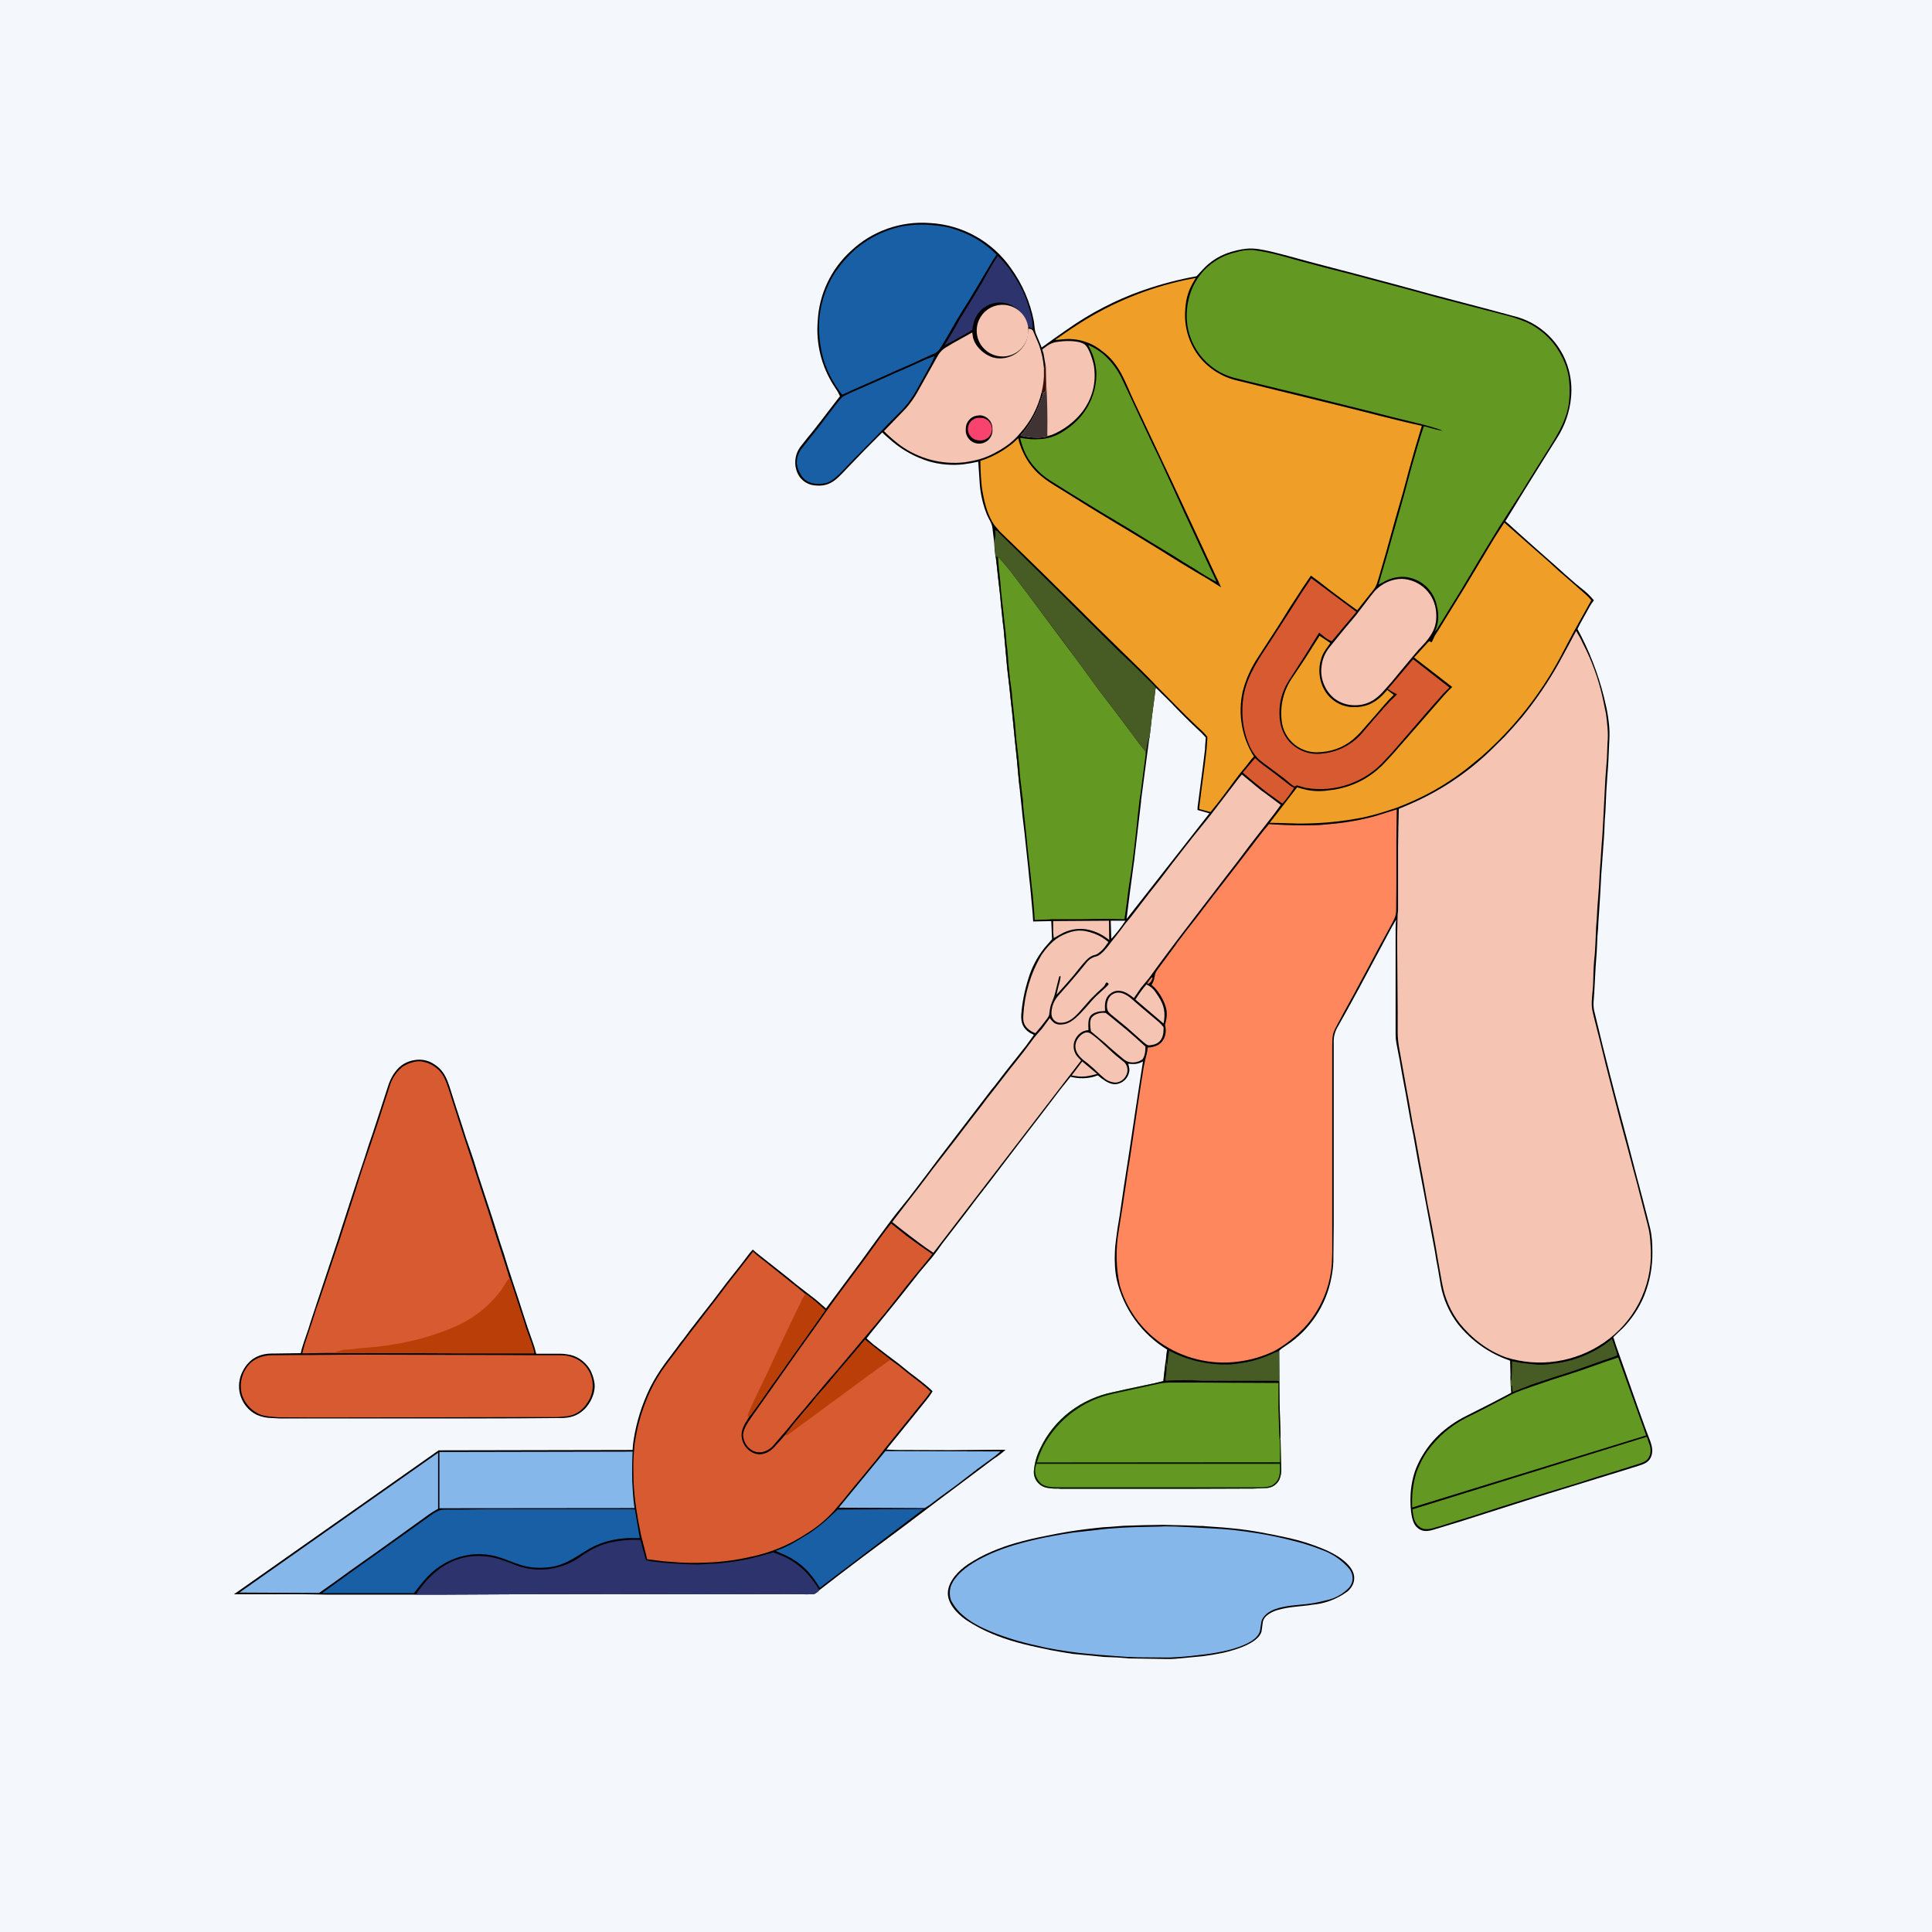
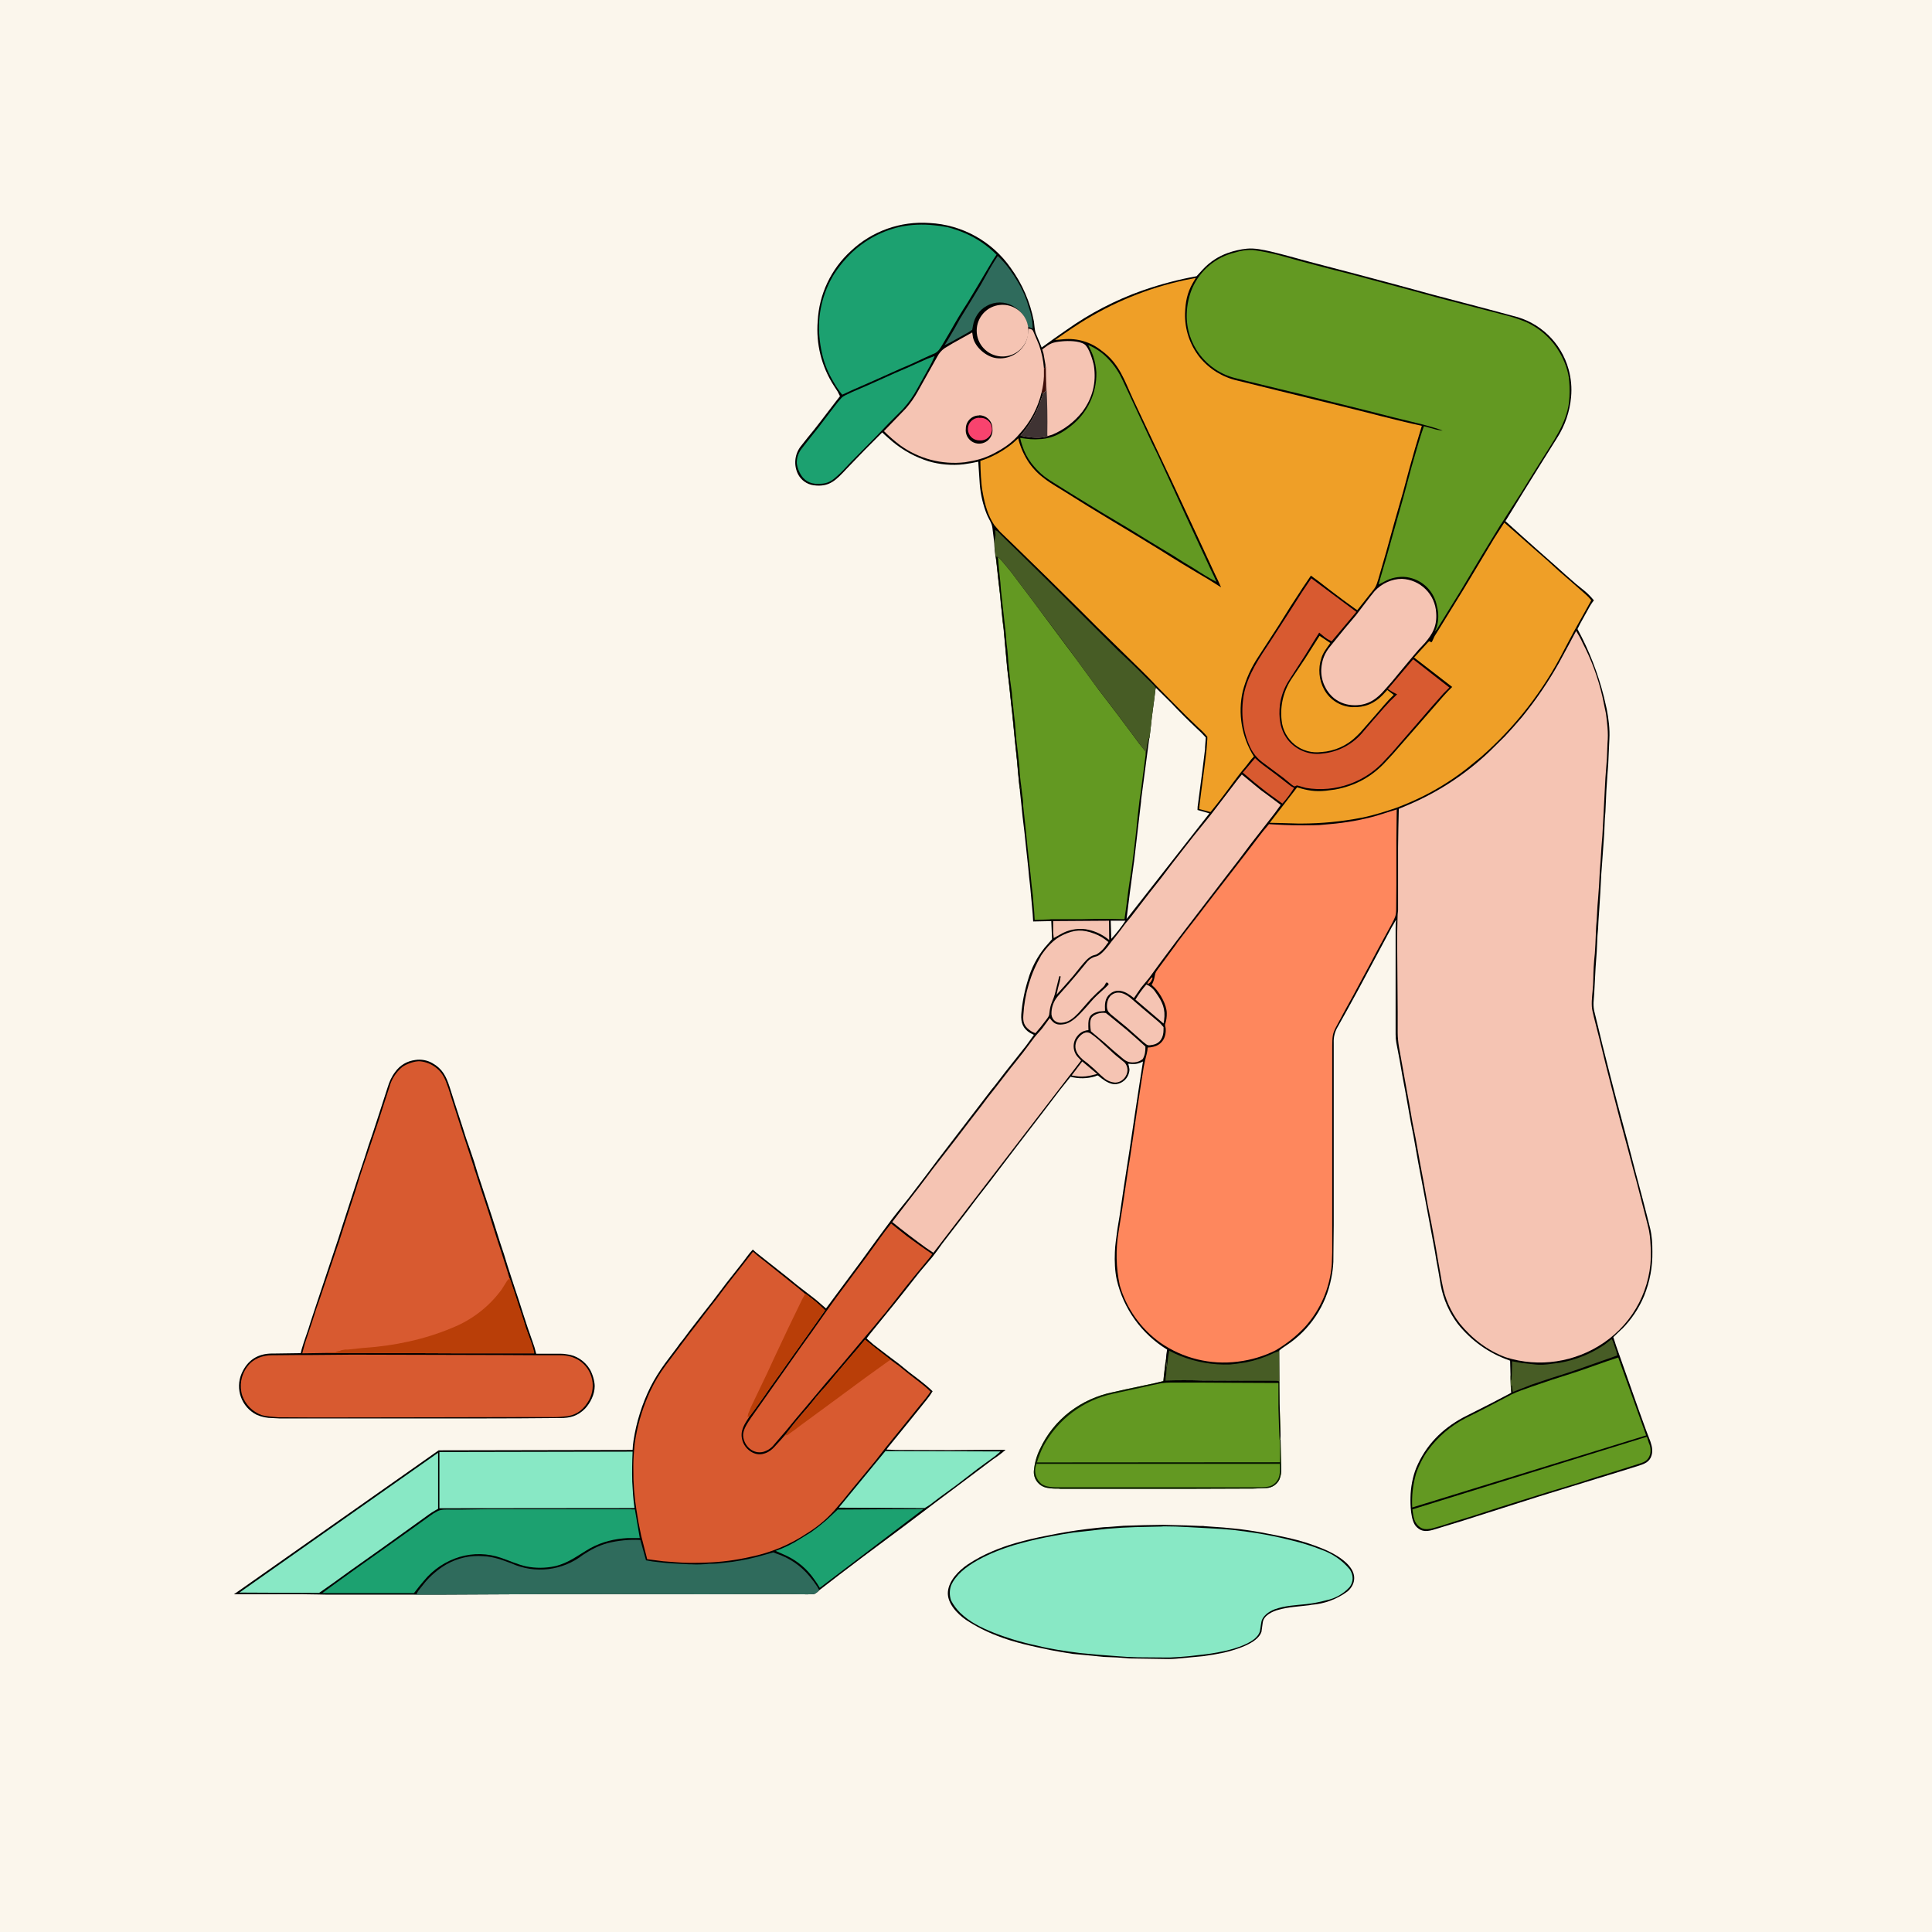
<svg xmlns="http://www.w3.org/2000/svg" width="1024" height="1024" viewBox="0 0 1024 1024">
-   <path fill="#f4f8fc" d="M0 0h1024v1024H0z" />
+   <path fill="#fbf6ec" d="M0 0h1024v1024H0z" />
  <path d="m445.2 210-1.2-2.4-2-3.1a55 55 0 0 1-8.6-34.3A54 54 0 0 1 451 133a55 55 0 0 1 41.7-14.8 56 56 0 0 1 43 23.8 71 71 0 0 1 12.3 28.4c.3 2 .3 4.3 1 6.3l2.1 5 1 2.5q6.4-4.7 13.1-9.3a164 164 0 0 1 40.2-20.9l1.2-.4a189 189 0 0 1 27.6-7.2l3.5-3.8q5.5-5.8 13-8.5c3.1-1.1 6.9-2 10.2-2.3 4-.4 8.7.6 12.6 1.5 6.4 1.5 14.5 3.8 20.8 5.5l25.2 6.6 19.9 5.3 19.8 5.4 30 7.9 12.6 3.4a40 40 0 0 1 29.6 28.4q2 7.3 1.3 14.7a48 48 0 0 1-7.4 21.6l-7.9 12.6-9.9 15.9-6.5 10.6-3.1 5 9.1 8.2 7.4 6.6 10.2 9 5 4.5 5.7 5 4.7 3.8c2 1.7 3.2 3 4.8 4.9q-1.6 2-2.8 4.3l-4.5 8.1-1.4 2.8a154 154 0 0 1 14 35.9l1.5 6.5c1 5.1 1.7 10.7 1.4 15.9l-.3 6.6q-.2 6.7-.8 13.4l-.5 7.6-.5 11c-.5 4.7-.4 9.3-.8 14l-.9 12.5-.5 6.7-.5 9.6-.5 8-.5 7.3q-.1 3.7-.5 7.5l-.4 8.6-.6 8.2-.7 13.3-.3 4q-.3 2.8.2 5.5l1.5 6.2.6 2.4 2.3 9.6 4.3 17 3 11.6 2.2 8.3 4 15 4 15.4 3.9 14.7 2.4 9.3 1.5 6c1 4.2 1.2 8 1.2 12.4q.2 12.1-4.4 23.5a55 55 0 0 1-11.6 17.4l-.5.4-4.2 4 1.4 4.4 12 34 3.9 10.8 2.3 6c1 3 1.6 5.7.2 8.7-1.3 2.7-4.2 3.6-6.8 4.4l-8.3 2.6-14 4.3-30.5 9.4-40.2 12.8-14.4 4.4c-3.8 1.2-7 1.8-10-1.3-3.1-3.1-3.2-11.9-3.1-15.7.1-5 1.1-10.7 3-15.4 5-12 13.6-20.7 24.9-26.8l15-7.6 8.6-4.5q1.1-.5 1.9-1.1l-.2-1.5-.2-6v-1.9l-.2-7.5-.5-.2a60 60 0 0 1-27.3-19.4 49 49 0 0 1-9-20.5l-1.3-7.7q-1-5.1-1.8-10.3l-4.8-25.7-1.4-7.4q-2.7-13.9-5.1-27.8l-1.4-7.1-2.9-16.3q-1.6-8.2-3-16.6l-1.8-9.4q-.4-2.2-.4-4.6V492q0-2.4.3-4.6l-2.5 4.3-11.5 21.5q-6 11.3-12.2 22.5l-4.7 8.4a15 15 0 0 0-2.2 8.5v96.8l-.2 19.4q-.2 4.4-1.1 8.7a55 55 0 0 1-23.7 35.5c-1.1.8-3 1.9-3.9 2.9l.1 16.5-.2-.3c-.5-.3-3.7-.3-4.2-.3h-11.8l-24.7-.2q-9.8-.2-19.5.1c.2-2 .7-5.2.7-7l-.2-1.6-.1-1.3-.1-1.5q.1-2.5.6-5a59 59 0 0 1-26.7-37c-1-4.6-1.2-9.8-1-14.5q.1-3 .5-5.9.8-6.8 2-13.4l2.3-15.7 3-19.4 2.6-17.5 2-13.2 1.5-9.7 1-6.4-1.3.6c-2.4 1-4 .8-6.5.6.6 2.6 1 3 .1 5.7a8 8 0 0 1-6.4 5.1c-2.7.4-5.7-1.4-7.8-3l-2-1.6q-.8.1-1.5.5a24 24 0 0 1-13 .2l-5.6 7-9.6 12.6-12.3 16-9 11.8q-6.3 8.4-13 16.9-5.9 7.9-11.9 15.6l-6.7 8.7q-2.4 3.5-5 6.8l-7 8.3-8.2 10.4-5.2 6.5-6.1 7.5-6.5 8-2 2.6 3.4 3q6.8 5.3 13.8 10.5l5.4 4.4 5.4 4.1c2.3 1.8 5 4 7 6q-1.3 2.2-3 4.3l-7.8 9.7-13 16-.6.9 5 .2 29.6.1 24.2-.2h4.3a52 52 0 0 1-6.6 5l-11.3 8.5-8 6-9.9 7.4-18 13.6-22 16.4-12.4 9.4-10.5 8.1q-1.3 1.4-2.8 2.1c-4.3.3-8.7 0-13 0q-46.5.2-93.2 0-46.1 0-92.3.3h-59.6l-5.1-.1c-11.7-.3-23.4 0-35-.1H124l108.5-76.3 102.8-.2q.1-2.5.5-5.1a98 98 0 0 1 8.9-28.2c2-4 5-8.8 7.8-12.6l2.1-2.8 4.3-5.7q1.4-2.1 3.2-4.2l3.5-4.7 6.2-8 5.8-7.4 7.5-9.9 7.5-9.5c2.2-2.7 4-5.6 6.4-8.1q1.5 1.4 3.2 2.7l5.2 4.1 10 7.9 5 4.1 10.1 7.8 5.3 4.6 9.5-12.8L456 669l8.5-11.7 7.4-10 .5-.7 3.2-4.1 6.1-7.6 9.4-12.3 6-8 10.2-13.3 3.3-4.3 15-19.6 1.5-1.8 6-7.8 10.7-13.5 4.2-5.8-2-1c-3.8-2.3-5-5.5-4.7-9.9a83 83 0 0 1 3.6-18.4 48 48 0 0 1 8.7-16.8l4-4.6-.4-9.6-9.6.2q-.2-4-.6-7.9l-1-10.8q-.6-4.8-1-9.7l-1-9.2-1-9.5-1-8.4-.7-6.9-.7-6.5-.1-1.3-.2-1.2-.7-7-.6-6.8-1.1-10.5-1-10.2-1-9.4-1.1-10.4-1-8.5-.9-9.9-1-11.1q-.7-4.5-1-9-.5-4-.8-8.3l-1-8.6-1-9.2-.3-2.4-.2-.7c-.2-2-.6-5.1-.6-7.2l-.1-.7-.3-2.5-.3-2.4-.3-2.4c-.3-2.6-1.9-4.6-2.9-7a55 55 0 0 1-3.8-16.2l-.8-11.9q-4 .9-7.9 1.4c-5.9.7-12.7.1-18.4-1.6q-10.5-3.3-19-10.3c-1.4-1.2-4.2-3.6-5.6-5q-9.6 9.5-18.8 19.2c-5.8 6.2-9.2 9.9-17.6 8.8a11 11 0 0 1-8.3-6 14 14 0 0 1 1.4-14.5l3.8-4.8q3.5-4.2 6.7-8.4l8.2-10.7z" />
  <path fill="#639922" d="M527.9 295.7c.2-.7.4-1.6.8-.4q0 .4.3.7.1-1 .7-.1c1.8 1.8 4.3 5 6 7q11.7 15.4 23.2 31 12 15.9 23.7 32.1l.4.5q9.1 11.8 18 23.8 2.5 3.6 5.2 6.8c1.3 1.6.8.7 1 3.1l-.4 3-.8 6.1-.8 6.1q-.5 4.3-1.2 8.5l-1 8.7-.8 7.9-1.1 9.6-1 7.9-.7 5-.5 3-.9 6.2-1 8-1 7q-11.2-.3-22.6 0H557l-.7.1-7.9.3q-.2-4.2-.6-8.2-.3-5-1-10l-.6-6-.9-8-.8-7.3-.6-6.1-.7-6.7-.9-8.2q0-3-.5-5.7l-.5-4.5-.7 1.3-.2-1.2-.7-7-.6-6.8-1.1-10.5-1-10.2-1-9.4-1.1-10.4-1-8.5-.9-9.9-1-11.1q-.7-4.5-1-9-.5-4-.8-8.3l-1-8.6-1-9.2z" />
  <path d="M527.9 295.7c.2-.7.4-1.6.8-.4q0 .4.3.7l.4 4.9.8 7.6.3 4 .8 7.4 1 9 .8 7.2.4 5.1q.5 3.3.7 6.7l.3 3.9.8 8 1 7.3q.2 3.7.7 7.5l.5 4.8q.5 3.5.7 7l.5 5.9.8 6.8.8 7.4a102 102 0 0 0 1 10.4l-.7 1.3-.2-1.2-.7-7-.6-6.8-1.1-10.5-1-10.2q-.3-4.7-1-9.4l-1.1-10.4-1-8.5-.9-9.9-1-11.1-1-9q-.5-4-.8-8.3l-1-8.6-1-9.2z" />
-   <path fill="#2d346d" d="m219 845.2.6-.1q1 .2 1.4-.5c.2-.7.4-1 .9-1.7l3.2-4c3-3.7 7.3-7.3 11.4-9.7q9.2-5.2 19.7-4.4c5.5.3 9.7 1.9 14.8 3.8a37 37 0 0 0 38-4.5c4.3-2.8 8-4.8 13-6.2a59 59 0 0 1 17.4-1.7l3 10.8q3.4.7 6.9 1 4.1.5 8.2.7l7.5.4h1q5 .3 10-.3 3.5.1 6.9-.4l5.3-.6q9-1.3 17.7-3.9l4-1.1 1.5.6a38 38 0 0 1 17.8 12.2q2.2 2.6 4 5.4l1 1.8q-1.1 1.4-2.7 2.1c-4.3.3-8.7 0-13 0q-46.5.2-93.2 0-46.2 0-92.3.3h-14.1" />
-   <path fill="#f4f8fc" d="m612.6 364.5 8.1 8q6.5 6.9 13.4 13.4 2.7 2.4 5 5l-.4 5.1v1l-1.3 10.6-1.5 11.4-.9 6.9q-.3 1.5-.3 3.4l6.3 1.8-43.9 56 1.7-13.6 2.1-15.7.2-1.3 3.7-31.8v-.6l.2-1.5 3.1-23.5 1-7.6.2-.7.7-6c.6-6.4 1.7-12.8 2.4-19.3z" />
+   <path fill="#2f6b5c" d="m219 845.2.6-.1q1 .2 1.4-.5c.2-.7.4-1 .9-1.7l3.2-4c3-3.7 7.3-7.3 11.4-9.7q9.2-5.2 19.7-4.4c5.5.3 9.7 1.9 14.8 3.8a37 37 0 0 0 38-4.5c4.3-2.8 8-4.8 13-6.2a59 59 0 0 1 17.4-1.7l3 10.8q3.4.7 6.9 1 4.1.5 8.2.7l7.5.4h1q5 .3 10-.3 3.5.1 6.9-.4l5.3-.6q9-1.3 17.7-3.9l4-1.1 1.5.6a38 38 0 0 1 17.8 12.2q2.2 2.6 4 5.4l1 1.8q-1.1 1.4-2.7 2.1c-4.3.3-8.7 0-13 0q-46.5.2-93.2 0-46.2 0-92.3.3h-14.1" />
+   <path fill="#fbf6ec" d="m612.6 364.5 8.1 8q6.5 6.9 13.4 13.4 2.7 2.4 5 5l-.4 5.1v1l-1.3 10.6-1.5 11.4-.9 6.9q-.3 1.5-.3 3.4l6.3 1.8-43.9 56 1.7-13.6 2.1-15.7.2-1.3 3.7-31.8v-.6l.2-1.5 3.1-23.5 1-7.6.2-.7.7-6c.6-6.4 1.7-12.8 2.4-19.3z" />
  <path fill="#475c25" d="M527 287.8c.2-.7 0-1.6.3-2.3l.2-1.2c.3-.7 0-1.3 0-2 .2-.6-.2-.8-.1-1.1.2-.4.7.1 1 .2q.3.1.6.5l3.6 3.6 7.2 7q19.3 18.9 38.4 38l13.9 13.8.6.6q7.7 7.1 15.1 14.6c1.6 1.6 3.5 3.2 4.8 5l-.2 1c-.7 6.5-1.8 12.9-2.4 19.4l-.7 5.9-.2.7q-.4-.2-.4.3l-.2 1-.4 2-.2 1.2-.4 2-.2 1.8-.1.4c-.2-2.4.3-1.5-1-3q-2.7-3.4-5.2-6.9-8.8-11.9-18-23.8l-.4-.5c-8-10.7-15.6-21.6-23.7-32.2l-23.2-30.9c-1.7-2-4.2-5.2-6-7q-.6-.9-.7.1l-.3-.7c-.4-1.2-.6-.3-.8.4l-.2-.7c-.2-2-.6-5.1-.6-7.2M678 715.9l.1 16.5-.2-.3c-.5-.3-3.7-.3-4.2-.3h-11.8l-24.7-.2q-9.8-.2-19.5.1c.2-2 .7-5.2.7-7l.1-.5.2-1.3q.3-3.6 1-7 3 1.6 6 2.8a65 65 0 0 0 26.2 4.5l3.7-.4 4.7-.7q7.5-1.5 14.3-4.7 1.1-.6 2.4-1c.6-.3.7 0 1-.5m123.4 5.6 5.1.9 6.4.7c3.5.5 6.4.2 9.8-.3l4-.5a61 61 0 0 0 24-9.8l3-2.4.6-.3.5 1 1.9 5.4.5 2.2-3 1.1-12 4.2q-9.3 3.4-18.8 6.3l-12 4-1.1.5-4.2 1.6-4.3 1.7-.3-2c-.1-.4 0-1.2-.2-1.4q-.4-.3-.3.2a13 13 0 0 1 0 3.5l-.2-1.5-.2-6v-1.9c.3 1.2.2 1.4.3 2.7 0 .8.2 0 .3-.3V730l.2-6.5z" />
  <path fill="#f5c4b3" d="M835.4 334.4q2 3.2 3.5 6.5a118 118 0 0 1 10.4 28.3l1.9 9.1q.5 3.5.8 7.2.4 4.3 0 8.5l-.3 7.9c-.3 5-.8 9.2-1 14.2l-.7 13.7-.7 13-.5 6.3-.4 6.4-.5 6.7q-.3 7.2-.9 14.3c-.5 4.8-.5 9.7-1 14.5l-.4 9.3-.3 5.1q-.4 3.4-.6 7c-.3 4.3-.1 8.6-.6 12.9-.3 3.2-.8 7.6 0 10.8l.7 3 3.2 12.6 3 12.3 3.2 12.5q4.2 16.5 8.7 32.9l2.8 10.6q2.1 7.5 4 15.2l3.6 14 .7 3c.7 3.7.8 7 1 10.7a57 57 0 0 1-25 48.8 60 60 0 0 1-51.9 7.7c-9.6-3.5-18-10-24.4-17.9a48 48 0 0 1-9.3-21.1l-.2-.9-1.8-10.2-1.7-9.9-2-10.8-2-10-2.2-12.4-1.8-9.5-2.4-13.4-1.7-8.6q-1.6-9.6-3.4-19.1l-3.7-20.6a48 48 0 0 1-.7-7.6v-11.2l-.3-39.6.2-9.7q0-2.3.3-4.4v-33.2q.1-10.4.4-20.6l5-2.1a144 144 0 0 0 43.2-28.4l8-7.9q4.6-4.9 9-10.1a201 201 0 0 0 19.7-28.9l5.2-9.6z" />
  <path fill="#fe875d" d="m672.5 436.8 3.2.2q10.1.6 20.2.4 3.3 0 6.7-.4l2.2-.2c8.4-.7 17-2.2 25-4.5l10.5-3.3-.2 16.5v23.4l-.1 13.4c-.1 3.4-.7 4.2-2.4 7.5l-7.3 13.4-4.5 8.5-4 7.4q-4.6 8.7-9.4 17.3l-4.3 8c-2 3.7-1.9 5.5-2 9.9v109.5l-.2 6a56 56 0 0 1-14.5 33.8 70 70 0 0 1-15.3 12.1q-9.4 4.7-20 6a59 59 0 0 1-41.2-10.1 57 57 0 0 1-21.4-30.3 76 76 0 0 1-.6-28.6l2-12.6 2.2-14.7q.8-5.8 1.8-11.5l2.1-14.1 1.8-12.4 2.1-13.8 1.3-8.1.8-3.8.8-3.2q.4-1.6.5-3.3 1.5 0 3-.4c4.8-1.1 7-5.3 6.5-10q-.3-.9-.3-1.8 1-3 .9-6c0-4.4-3.5-10.5-6.4-13.5l-1.6-1.5q1-1.7 1.4-3.5c.6-2.6.3-2.7 1.8-4.7l.5-.7 9.3-12.6.5-.8 4.8-6.3 6-7.7 6.1-8 10-12.9 9.8-12.7c4-5.1 7.7-10.4 12-15.3" />
  <path fill="#ef9f27" d="m559.2 180.2 4.6-3.2q4.3-3 8.7-5.8a171 171 0 0 1 55.3-22.7l6-1.2-1.6 2.7c-3 5.2-3.9 10.1-4.1 16.1a36 36 0 0 0 7.7 23.2 36 36 0 0 0 20 12.4l21.5 5.3 33 8.1c14.5 3.5 28.8 7.5 43.3 10.6l-3.6 12-3.1 11-3.3 12.3-4.2 14.6-4.7 17-4.2 14.5c-1.2 4-1.6 4.4-4.3 7.7l-6.8 8.6-1.2-.8-6.2-4.5q-6.6-4.9-13.1-10l-4.1-3-4.4 6.5-6.5 10-6 9.6-11.1 17.1a60 60 0 0 0-8.1 18 46 46 0 0 0 5.9 34.7c-1.8 1.7-3 3.7-4.6 5.6-4.3 5-8 10.5-12.1 15.8q-3 4-6.3 8l-6-1.6.2-2.3c1.2-10 2.6-19.2 3.7-29.3l.4-5.5v-1.2q-2.1-2.6-4.7-4.8-6.6-6.2-13-12.8l-8.8-8.9-4.6-4.8-3.5-3.5-23.5-23-10-10q-16.5-16.4-33.2-32.6l-8.6-8.3-3-3.5c-3.4-5-5-11-6.1-17-1-5-1.2-12.2-1.3-17q9.3-3 17.1-9.3l3-2.7.2 1q1.8 6.5 5.5 12c5.2 7.4 11.3 10.6 18.9 15.3q12.3 7.8 25 15.4l14.6 8.8 10.8 6.6q12.6 8 25.5 15.5l7 4.4q-1.5-3.5-3.2-6.9l-6.3-13.6-11.4-24.5-5.4-11.6-3.7-7.8-4.7-10-11.7-24.8c-4.8-10.3-7.4-19.4-17-26.3a28 28 0 0 0-20-6z" />
  <path fill="#639922" d="m764.6 228.3-1-.5a147 147 0 0 0-12.3-3.5q-13-3.1-26-6.5l-16.9-4.2-20.9-5.2-9.2-2.2-16.4-4-7.2-1.8a34 34 0 0 1-25.7-34q.2-7.3 3-13.8a33 33 0 0 1 22.7-18.8q4.6-1.5 9.4-1.3 7.3 1 14.4 2.9l11.5 3.2 14.8 3.9 11 2.8 10.1 2.7 19.5 5.2 16.8 4.6 7.3 1.9 21.2 5.5 9.6 2.5a81 81 0 0 1 8.6 3 39 39 0 0 1 17.8 16.2c2.6 4.5 4.6 9.8 5 15q.5 5.7-.1 11.3c-1.4 11.5-8.7 21.1-14.6 30.7l-6 9.6-4.7 7.6-7 10.9-3.5 5.5-.4.5-3 4.9-6.6 10.8-11.6 19.4-5.5 8.9-4 6.5-3 4.8-1.2 1.5.9-2.2a20 20 0 0 0 .2-11.3 19 19 0 0 0-14.4-15.1c-4-1-8.6-.3-12.2 1.4l-4.3 2.2 1.1-4q3.3-11 6.3-22l5.8-20.5 4.3-16 3.3-11.4.3-1q1.3-4.5 2.9-9l6.6 1.8z" />
  <path fill="#d85a30" d="m343 826.4-.3-1.3-2.9-11.3q-1.5-6.9-2.5-13.7a124 124 0 0 1-1.6-21q-.1-5.4.4-10.7.2-3.3.8-6.4a98 98 0 0 1 7.9-25q3.4-7.2 8.2-13.6l5.8-7.7 3-4 2.7-3.6 4.8-6.2 7.1-9.2q3-3.7 5.7-7.4l4-5.3 6-7.6 7-9c2.4 2.3 6.6 5.3 9.1 7.4l10 8q4.4 3.4 8.6 7l.5.2 3.5 2.7q3.4 2.7 6.5 5.8l-5.5 7.8-12.3 17.3-6 8.5-4.9 6.8-5 7.2-4.2 5.8-1.8 2.4-.4.5c-2.6 4-5.2 7.6-3.7 12.7 1.2 4.3 5.8 8 10.4 7.2 5-1 6.6-4.1 10-7.6l2.1-2.4.3-.3 4.6-5.9 4.6-5.5q2.8-3.1 5.5-6.5 1.9-2.5 4-4.8a165 165 0 0 0 7.8-9.1l5-5.9 6-7 4.7-5.6 4.9 4 8.6 6.6 3.4 2.5.5.3 5.3 4.3c4 3.2 8.3 6.1 12 9.8q-2.3 3.4-5 6.5l-9.7 12c-3.6 4.5-8 9.7-11.6 14.4q-2.6 3.5-5.5 6.9l-2.3 2.8-7.2 8.7q-4.7 6-9.9 11.9a64 64 0 0 1-14.3 11.9 84 84 0 0 1-30.1 12.5 122 122 0 0 1-23.2 3c-5.2.2-11 .3-16.3-.2l-6.6-.5z" />
  <path fill="#b93e08" d="m458.5 710 4.9 4 8.6 6.7-1.5 1-11.4 8.2-19.8 14.6-15 11q-3 2.4-6 4.4l-.3.3c-.8.6-1 .5-2 .5l.3-.3 4.6-5.9 4.6-5.5q2.8-3.1 5.5-6.5 1.9-2.5 4-4.8a165 165 0 0 0 7.8-9.1l5-5.9 6-7zm-31.7-24.3.5.3 3.5 2.7q3.4 2.7 6.5 5.8l-5.5 7.8-12.3 17.3-6 8.5-4.9 6.8-5 7.2-4.2 5.8-1.8 2.4-.4.5h-.5q-.3 0-.3.3c-.3 0 0-.9 0-1 .1-.7.1-.9.5-1.6l1.2-2.9 4.4-9.2q4.1-8.4 8-17 7.2-15.5 14.7-30.8z" />
  <path fill="#ef9f27" d="m797.3 277 4.8 4.2 10.2 9 8 7 5.9 5.4 6 5.2 8.4 7.4q1.6 1.4 2.8 3l-2.9 5.2-6.3 11.3-5.2 9.8a189 189 0 0 1-43.8 56.5l-7.7 6.3a136 136 0 0 1-28.5 17.2q-4.5 2-9 3.7c-6 2-11.6 3.8-17.7 5.1l-.6.1a170 170 0 0 1-32 3.1h-1.5l-10.5-.3-4.7-.1 14.5-18.8c5.5 1.7 9.6 2.4 15.3 1.8l4.6-.6q16.1-2.8 27.1-14.8l3.7-4 12.6-14.4 14.3-16.4q2.2-2.5 4.6-4.8l-20.2-15.6 7.3-8c1.6-1.8 1.3 1.1 2.3-.6l1.3-2.8 2.4-3.8 5.3-8.6 7.4-12 4.1-6.8 12.3-20.5z" />
  <path fill="#f5c4b3" d="m658.2 410.5 6.8 5.6q3.1 2.7 6.6 5.1l7.2 5.4c-1.3 1.8-3.4 4.8-4.8 6.5l-11.3 14.5-6 8-6.8 8.8-21.1 27.5-5.2 6.8-8.6 11.5-6 8.2-4.3 5.2-3.7 5.4a25 25 0 0 0-3.7-2.6c-3-1.6-6.2-2-9 .4-2.8 2.3-2.8 5.7-2.6 9l-.5.1-2.6.2c-6.1 1.3-5.9 4.4-5.7 9.9l-1 .1a8 8 0 0 0-4.7 2.8 8.5 8.5 0 0 0 .5 11.8l1.3 1.4L494.7 664l-4-2.7q-9.1-6.6-17.8-13.6l2.5-3.3 5-6.5 7.2-9.3 7-9.3 5.2-6.7 6.9-8.9 8.1-10.6 5.2-6.7q3.2-4.4 6.7-8.7l9.3-12 1.4-1.7 4.9-6.2 6-8c1.3-1.7 3-3.3 4.3-5l3.8-5.2 1.1 1.4c1.9 2.2 4 2.3 6.7 1.8 4.2-.8 8-5.2 10.7-8.1 2.5-2.7 4.1-4.9 6.7-7.3l4.4-4 1.5-1.5c.4-.6-1-1.7-1.4-.8-.6 1.2-.6 1.3-1.6 2.3q-3.4 3-6.3 6l-6.6 7.5c-2.6 2.7-5.2 5-9 5.2-2.8.2-5-1.6-5.3-4.4a14 14 0 0 1 3.4-9.7l1.2-1.4 4.6-5.2q4.7-5.4 9.2-11a9 9 0 0 1 4-3.1l1.7-.5c2.2-.8 4.4-3.5 5.8-5.2q1.9-2.6 3.9-5 2.8-3.5 5.3-7l3-3.6 9.7-12.6q6.3-7.8 12.4-16l6.7-8.6q4.4-5.7 9-11.3l4.2-5.2 5.9-7.7 6.2-8.1q2.2-3 4.7-6" />
-   <path fill="#185fa5" d="M446.4 209.2q-2.5-3-4.4-6.4c-3-5-5-9.7-6.3-15.4q-1-4.4-1.4-9a54 54 0 0 1 7.7-33 65 65 0 0 1 6.8-8.8 55 55 0 0 1 28.3-16.4 58 58 0 0 1 18-.8q3.5.3 7.1 1a62 62 0 0 1 9.3 3.2 53 53 0 0 1 16.7 11.4l-1.7 2.5-3.7 6.2-3.9 6.6-6 10q-4.9 7.5-9.1 15.1l-4.3 7.3c-1.2 2-2.2 3.7-4.3 4.7l-.6.2c-5.7 2.5-11.3 5.4-17.1 7.7l-14.5 6.5-11.4 5z" />
+   <path fill="#1ca170" d="M446.4 209.2q-2.5-3-4.4-6.4c-3-5-5-9.7-6.3-15.4q-1-4.4-1.4-9a54 54 0 0 1 7.7-33 65 65 0 0 1 6.8-8.8 55 55 0 0 1 28.3-16.4 58 58 0 0 1 18-.8q3.5.3 7.1 1a62 62 0 0 1 9.3 3.2 53 53 0 0 1 16.7 11.4l-1.7 2.5-3.7 6.2-3.9 6.6-6 10q-4.9 7.5-9.1 15.1l-4.3 7.3c-1.2 2-2.2 3.7-4.3 4.7l-.6.2c-5.7 2.5-11.3 5.4-17.1 7.7l-14.5 6.5-11.4 5z" />
  <path fill="#639922" d="M748.5 799q-.5-9 2-17.8c1.3-4 3.8-9 6.2-12.3q8.1-11.1 20.3-17.4 6-2.9 11.7-5.9l12.4-6.5c3-1.5 7.5-3 10.6-4.1q10.8-3.8 21.8-7.2c8.1-2.6 16-5.7 24.2-8.3l14.8 41.3zM576.8 182.9l1.2.5a31 31 0 0 1 7.2 4.7q6.3 5.7 9.8 13.4l2.5 5.3 4.8 10.3 8.5 18.2 2.8 5.7 4.8 10.4 3.8 8.2 5.7 12.5 7.7 16.6 6.6 14.2q1.4 2.7 2.5 5.5-6-3.2-11.7-7-5.5-3.2-11-6.8l-14.7-8.9-8.1-5a1452 1452 0 0 1-31.4-19l-9.6-6c-5-3.1-7.6-5.3-11.4-10a31 31 0 0 1-5-9.6q-.7-2-1.1-4c4.5.6 6.4 1 11.3.6 6.2-.5 10.9-3.2 15.7-7a35 35 0 0 0 13.4-28.3q-.3-4.5-1.7-8.7c-.8-2.2-1.6-3.8-2.6-5.8" />
  <path fill="#d85a30" d="m695 306.5 23.9 17.8-13.1 15.6q-2-.9-3.7-2.2l-2.9-2.4-2 3.2-5.5 8.9-8.4 13a32 32 0 0 0-4.9 13c-.8 6.8 0 13.5 4.4 19a20 20 0 0 0 18.1 7 32 32 0 0 0 22-12l4.9-5.7 5.6-6.4 3.4-3.7 3.4-3.3.3-.3-2.2-1.1-2.7-1.7 13.4-15.8 19.2 15-3.4 3.4-.4.5-6.2 7-6.9 8-5.3 6.1-5.2 6q-3 3.6-6.3 7a46 46 0 0 1-42.4 15.2l-4.2-1.2c-.8-.3-.9.2-1.6.4-.4.1-1.5-.8-1.8-1l-4.1-3.4-11.3-8.4a21 21 0 0 1-6.5-8c-4-8.6-5-18.3-3.4-27.6 2-10.8 8.5-20 14.4-28.9l11.1-17.2q5-8.1 10.3-15.8" />
-   <path fill="#185fa5" d="m170.8 844.4 2.4-1.8 5.5-4 8.9-6.4 18.3-13 13-9.3 8.9-6.4q2-1.5 4.2-2.6c2-1 4.5-.8 6.6-.8h6.7l13-.2h75.9l.8.1h1.5l2.6 15.2h-6.3c-7.1.4-13.6 1.9-20 5.4-6.3 3.6-11.3 7.8-18.6 9.5a37 37 0 0 1-15.4.1c-4.5-1-8.8-3-13.2-4.5a36 36 0 0 0-22-.5 39 39 0 0 0-18.9 12.6l-2.5 3-2.8 3.6z" />
+   <path fill="#1ca170" d="m170.8 844.4 2.4-1.8 5.5-4 8.9-6.4 18.3-13 13-9.3 8.9-6.4q2-1.5 4.2-2.6c2-1 4.5-.8 6.6-.8h6.7l13-.2h75.9l.8.1h1.5l2.6 15.2h-6.3c-7.1.4-13.6 1.9-20 5.4-6.3 3.6-11.3 7.8-18.6 9.5a37 37 0 0 1-15.4.1c-4.5-1-8.8-3-13.2-4.5a36 36 0 0 0-22-.5 39 39 0 0 0-18.9 12.6l-2.5 3-2.8 3.6z" />
  <path fill="#f5c4b3" d="m515.3 176.2.4 2.6c1.1 5.2 7 10.3 12.3 11 5.7.8 11.5-1.8 14.7-6.7 1.7-2.6 2-5.1 2.4-8.2q0-.9.9-.6c.8.3 1.2.4 1.6 1.2l3.1 7.3q2.1 6 2.6 12.3.6.5.7-.3v-1.5l.4 2.8.2 7.3v.8l-.1 2.5c0 .8-.7.8-1.2 1.4l-.4.5-.8-.8a49 49 0 0 1-11.6 22c-4 4.9-8.8 8-14.5 10.9-5 2.5-9 3.4-14.5 4.3a49 49 0 0 1-34.4-9q-4.6-3.5-8.6-7.5l.3-.3 11.3-11.7a52 52 0 0 0 6.4-9.1l10.3-18.4q1.4-2.7 3.8-4.4l3.8-2.3.5-.3z" />
  <path fill="#3d0c07" d="m554 193.3.4 2.8.2 7.3v.8l-.1 2.5c0 .8-.7.8-1.2 1.4l-.4.5-.8-.8q1-4.2 1.2-8.3V195q.6.5.7-.3z" />
  <path d="M519 220.1a7 7 0 0 1 7 7.1 7.1 7.1 0 1 1-14.1 0 7 7 0 0 1 7-7" />
  <path fill="#f8436e" d="M519 221.5a6 6 0 1 1 0 11.9 6 6 0 0 1 0-12" />
  <path fill="#d85a30" d="m472.3 648.5 8.3 6.6q6.7 5 13.5 9.6-1 1.5-2.3 3l-7.4 9-4.2 5.2-8.4 10.7-.9 1-1 1.4q-3.2 3.7-6.3 7.6l-5.8 6.8-13.8 16.4-5.8 6.7-12 14.3-4 4.7-5.5 6.7-6.3 7.3a11 11 0 0 1-5.8 4c-5.4 1.4-10.2-3-10.7-8.3-.3-3.4 2.4-7.1 4.2-9.8l1.7-2.4 10.3-14.6 14.6-20.7 5.4-7.5L438 695l.5-.7q4.8-6.8 9.8-13.4l11.2-15.1 7-9.7q2.8-3.9 5.8-7.6" />
-   <path fill="#85b7eb" d="m232.9 769.6 102.4-.2q-.4 8-.2 15.9c.3 5.1.5 9.2 1.2 14l-103.4.1z" />
+   <path fill="#88e8c5" d="m232.9 769.6 102.4-.2q-.4 8-.2 15.9c.3 5.1.5 9.2 1.2 14l-103.4.1z" />
  <path fill="#f5c4b3" d="M743 306.8a19 19 0 0 1 18.2 18c.5 6.8-1.7 11-6 16q-3.5 3.6-6.6 7.4l-7.5 9q-3.4 4.3-7 8.2c-4.3 5.1-9 8.4-16 8.4q-6.2 0-11-3.7a19 19 0 0 1-6.8-15.4c.3-4.9 1.8-8.6 4.9-12.3l7.5-9.2 6-7.1.3-.4 7.5-9.8 2.1-2.6c3.7-4 9-6.5 14.5-6.5" />
-   <path fill="#85b7eb" d="M232.2 770v29.7a48 48 0 0 0-6.7 4.3l-23.1 16.6-16.5 11.7-9.4 6.8-7.4 5.2-42.2-.2z" />
-   <path fill="#185fa5" d="M425.6 253.2a15 15 0 0 1-3.3-7.8q0-4.2 2.5-7.5l3.7-4.7 5.5-6.9 6-7.9 4.1-5.3 1.9-2.2c1-1.1 3.5-2.1 4.8-2.7l.8-.4q8.3-3.5 16.6-7.3 6.3-2.9 12.5-5.5l10.9-4.9 3.8-1.4q-1.4 3.4-3.2 6.5l-6 10.8a54 54 0 0 1-7.7 10.9l-.7.7-6.8 6.8-6.4 6.7-13.5 13.7c-2 2-4.5 5-6.6 6.8-2.5 2.3-4.7 4.3-8.2 4.7-4.1.5-7.8.1-10.7-3.1" />
+   <path fill="#88e8c5" d="M232.2 770v29.7a48 48 0 0 0-6.7 4.3l-23.1 16.6-16.5 11.7-9.4 6.8-7.4 5.2-42.2-.2z" />
+   <path fill="#1ca170" d="M425.6 253.2a15 15 0 0 1-3.3-7.8q0-4.2 2.5-7.5l3.7-4.7 5.5-6.9 6-7.9 4.1-5.3 1.9-2.2c1-1.1 3.5-2.1 4.8-2.7l.8-.4q8.3-3.5 16.6-7.3 6.3-2.9 12.5-5.5l10.9-4.9 3.8-1.4q-1.4 3.4-3.2 6.5l-6 10.8a54 54 0 0 1-7.7 10.9l-.7.7-6.8 6.8-6.4 6.7-13.5 13.7c-2 2-4.5 5-6.6 6.8-2.5 2.3-4.7 4.3-8.2 4.7-4.1.5-7.8.1-10.7-3.1" />
  <path fill="#639922" d="m748.6 800 124.3-38.5 1 3.2q1.4 3 .7 6.1c-1 3.2-2.8 4.1-5.8 5l-5 1.6-12.8 4c-6.1 1.7-12 3.9-18.2 5.7l-13.2 4-13.4 4.2-12.1 3.8-13.5 4.4q-8.7 2.6-17.3 5.4l-1.5.4c-2.7.8-6.2 2-8.8.4-3.7-2.3-3.8-5.8-4.4-9.7" />
-   <path fill="#85b7eb" d="m444.6 799.1 24.7-30 61 .2-2.8 2.4-9.2 6.7-11.7 9-8.8 6.4-5.1 3.9-2.6 1.6z" />
+   <path fill="#88e8c5" d="m444.6 799.1 24.7-30 61 .2-2.8 2.4-9.2 6.7-11.7 9-8.8 6.4-5.1 3.9-2.6 1.6z" />
  <path fill="#ef9f27" d="m699.4 337 5.7 3.8c-1.8 2.6-3.7 4.8-4.7 7.9a21 21 0 0 0 1.5 16.9 18 18 0 0 0 15 9.2q9.5.4 16.1-6.6l2.3-2.5 3.4 2.6q-2.6 2.5-5 5.3l-4.4 5.1-8.3 9.5-2 2a29 29 0 0 1-18.7 8.4 18.7 18.7 0 0 1-21-16.7 33 33 0 0 1 5.8-22.9l6.8-10.2z" />
-   <path fill="#185fa5" d="m444 800.1 45.5-.3-55 41.8q-1.3-2.3-3-4.6a37 37 0 0 0-14.6-12.4l-5.8-2.6a61 61 0 0 0 12.9-6.3l6-3.7q4.2-3 8-6.3z" />
+   <path fill="#1ca170" d="m444 800.1 45.5-.3-55 41.8q-1.3-2.3-3-4.6a37 37 0 0 0-14.6-12.4l-5.8-2.6a61 61 0 0 0 12.9-6.3l6-3.7q4.2-3 8-6.3z" />
  <path fill="#f5c4b3" d="M552.4 185.2c4.2-3.2 5.2-3.8 10.6-4.3 3.2-.3 9-.3 11.8 1.6 2.4 1.6 4.5 8.7 5 11.4q2 13.4-6.1 24.3a40 40 0 0 1-16 12.2l-2.3.7-1.1.4c-4 1-9.5.3-13.4-.6a54 54 0 0 0 10.5-18.1l1.2-3.3.3-1 .4-.4c.5-.6 1.2-.6 1.2-1.4v-3.3l-.1-7.3q0-1.5-.3-2.8l-1-5.8z" />
  <path fill="#3f3333" d="m554.6 204.2.1 1.9q.6 11.6.4 23.2v1.4q0 .3.3.4l-1.1.4c-4 1-9.5.3-13.4-.6a54 54 0 0 0 10.5-18.1l1.2-3.3.3-1 .4-.4c.5-.6 1.2-.6 1.2-1.4z" />
  <path fill="#f5c4b3" d="M548.8 547.6q-1.8-.6-3.2-1.7c-2.9-2.2-3.5-4.4-3.2-8a71 71 0 0 1 9.5-31.6c3-4.4 6.6-8.5 11.6-10.8 6-2.8 10.2-3 16.4-.7 3.2 1.2 5 2.4 7.6 4.5l-1.9 2.6q-1.9 2.5-4.5 4l-2 .6c-2.7 1.2-4.4 3.6-6.3 5.8l-4.1 5.1q-4.3 5-8.7 9.8.7-3.6 1.7-7l.4-2.2c.1-1.1-.6-.8-.8 0l-.4 1.6-1.8 7.3c-.7 2.7-2 4.7-2.5 7.4-.8 3.9.2 3.3-2.3 6.5q-2.6 3.5-5.5 6.8" />
-   <path fill="#2d346d" d="m500.6 183 1-1.5 4.6-7.8 2.5-4.5 7-11.4 4-6.6 3.1-5.5q2.8-5.2 6-10l.2.1a47 47 0 0 1 6.3 7.2q2.3 3.2 4.3 6.6 2.7 4.6 4.5 9.5l1.8 5.7c.6 2 1.2 4.6 1.3 6.7l.1 1.3v1.4l-2.5-1-.4-1.8c-1.2-3.7-4-7.3-7.5-9.2a14 14 0 0 0-14 0c-3.8 2-6.5 6.1-7.2 10.4l-.4 2.2q-2 1.4-4.1 2.5l-7.7 4.3z" />
+   <path fill="#2f6b5c" d="m500.6 183 1-1.5 4.6-7.8 2.5-4.5 7-11.4 4-6.6 3.1-5.5q2.8-5.2 6-10l.2.1a47 47 0 0 1 6.3 7.2q2.3 3.2 4.3 6.6 2.7 4.6 4.5 9.5l1.8 5.7c.6 2 1.2 4.6 1.3 6.7l.1 1.3v1.4l-2.5-1-.4-1.8c-1.2-3.7-4-7.3-7.5-9.2a14 14 0 0 0-14 0c-3.8 2-6.5 6.1-7.2 10.4l-.4 2.2q-2 1.4-4.1 2.5l-7.7 4.3z" />
  <path fill="#f5c4b3" d="M530.2 161.6a13.7 13.7 0 1 1 0 27.3 13.7 13.7 0 0 1 0-27.3m57.3 367.7 1-1.4c3.9-3.7 8.6-1 11.8 2l5.1 4.4 8.2 6.9q1.7 1.4 3.1 3.2v1.4c0 4-1.7 7.3-5.9 8-2.3.5-2.6.3-4.3-1.1l-.4-.3-7.9-7-.9-.8-7.3-6q-1.4-1-2.4-2.2c-1.4-1.6-1-5.4 0-7.1m-9.4 17.3c-.3-2.2-.7-4.5 0-6.5.8-2.3 4.5-3.4 6.6-3.3l1.3.1 1.8 1.4 9.3 7.6q5 4.3 9.9 8.8c0 2.6-.2 4.4-1.4 6.6a8 8 0 0 1-4.6 1.8c-3.3.2-4.7-.9-7.1-3q-4.4-3.6-8.4-7.3zm-1.9.6a3 3 0 0 1 1.6.5 47 47 0 0 1 5.6 4.5l7 6.4.8.7 4.3 3.5.4.3q1.5 1.6 1.6 3.9c0 3.6-2.9 6.7-6.5 6.8a10 10 0 0 1-5.9-2.4c-2.5-2-4.7-4.5-7.2-6.5l-1.5-1.3-2.6-2-.2-.2c-2.6-2.3-4.4-5.1-3.5-8.6.6-2.4 3.4-5.7 6-5.6" />
  <path fill="#d85a30" d="M665.2 401.8a44 44 0 0 0 4.6 3.9l6.6 4.9 7.7 6 1.8 1q-2.8 4.5-6.2 8.3l-1-.7-7.6-5.5q-6.3-4.9-12.4-10.2z" />
  <path fill="#f5c4b3" d="m558.2 488.2 29.6-.2.1 10.2-1.6-1.2q-4.9-3.5-10.9-4.5a21 21 0 0 0-13.5 2.8l-3.4 1.9-.3-3zm49.4 33.6a11 11 0 0 1 5 4.3c3.6 5 5.2 8.7 4.4 14.7l-.3 1.7-14.9-12.7q2.6-4.3 5.8-8m-34 40.8 7.9 6.6q-3 .9-6 1.3c-3 .3-4.6 0-7.5-.5z" />
-   <path fill="#f4f8fc" d="M588.7 488h7.8a74 74 0 0 1-7.5 9.6z" />
+   <path fill="#fbf6ec" d="M588.7 488h7.8a74 74 0 0 1-7.5 9.6z" />
  <path fill="#fe875d" d="M610.6 518c.8 0-.5 2.2-.7 2.4q-.6.8-1.4 1h-.3c-.3-.4 2-3.4 2.4-3.3" />
  <path d="m159.4 717.2.5-2.1c1.4-4.9 3.3-9.5 4.7-14.4l3.3-10 3.1-9.3 2.3-6.9 6-18 1.9-6 6-18.5 3-9.2 3-9q2.1-6.8 4.5-13.6l3.5-10.7 4.2-13c1-3.2 2-5.6 4-8.3q4-5.5 10.8-6.4a14 14 0 0 1 9 1.7c5.3 3 7.3 7 9.1 12.6l.8 2.5 2 6.3 4 12.3q1.8 6 4 12 2.3 6.5 4.2 13.1l7.7 23.4 4.1 13 2 6 2 6.5 3.8 11.7 2 6 2.3 7.2q2.4 7.6 5 14.8 1.2 3.2 2 6.6H297q1.7 0 3.4.3c5 .5 9.6 3.6 12.2 7.9 1.4 2.4 2.6 6.2 2.6 9 0 4.2-2.2 8.8-5.1 11.9-4 4-7.9 5-13.3 5h-2q-19.5.2-39.4.2H148.1l-3.7-.2a21 21 0 0 1-8.3-1.7 17 17 0 0 1-8-22q4.6-10.4 16-10.5h1.3z" />
  <path fill="#d85a30" d="m160.2 717.3 1.4-5.2 4-12q1.8-6 4-12l5.8-17.3 3.8-11.3.3-.8 3.9-12.2 5-15.4q2-6.7 4.2-13.2l4-11.8 4-12 5.8-18a21 21 0 0 1 6.8-10.6c2.2-1.6 6.7-3.2 9.4-3q5.1.5 9 3.8c3 2.4 4.5 5.9 5.7 9.5l.4 1.1 1.9 6 4.9 15.3L251 618q.5 2 1.2 3.8l2.5 7.8 2 6 1.8 5.5 4.7 14.9 2.3 7 3.5 11 1 3.4.5 1.3 2.8 8.4 2.2 6.8 1.8 5.5 1.4 4.5 2.7 7.4a39 39 0 0 1 1.7 6h-38.8l-49.8-.2h-21.1z" />
  <path fill="#b93e08" d="m270.1 677.4.5 1.3 2.8 8.4 2.2 6.8 1.8 5.5 1.4 4.5 2.7 7.4a39 39 0 0 1 1.7 6h-38.8l-49.8-.2h-21.1l.7-.3h5.5c-.3-.2-2.2 0-1.6-.4l1.4-.3c.7 0 .6-.1 1.2-.4l2.2-.4h1.4l8.5-.9h.3c15.9-1.1 31.8-4.4 46.5-10.6a60 60 0 0 0 26.4-20.5l2.8-4.5z" />
  <path fill="#d85a30" d="M186.4 718h2l77.1.2 19.4.1h12.3q5.3 0 9.7 2.7a16 16 0 0 1 4.5 22.4q-4.4 7-12.5 7.4-3.7.4-7.4.3h-13.6l-45.5.1-64.7.1-18.5-.1h-1.8c-2.9-.3-6-.4-8.8-1.2a17 17 0 0 1-10.2-10.3 17 17 0 0 1 2.7-15.4c3.1-4.2 8-6 13.2-6h1.7l10.8-.1h6.6z" />
  <path d="m616.4 808.2 12.5.3 7.3.3h1.6l.6.1 9.9.7 5.3.5c9.6.9 20 3 29.2 5a110 110 0 0 1 19.4 6.2c5 2.2 11.3 5.7 14.2 10.5 2.5 4.2 1.4 8.6-2.2 11.7a37 37 0 0 1-19.2 7.1l-1 .2c-5.6.7-11 .9-16.3 2.4-3.2.8-7.9 3-8.4 6.7l-.7 5c-2 6.3-14.4 9.7-19.8 11q-5.6 1.2-11 1.9L625 879q-3.6.4-7.2.3l-19.2-.3-6.5-.5-7-.3-1-.1-4.9-.5-10.6-1-6.2-1-5.5-1c-9.6-2-19.3-4-28.4-7.6a85 85 0 0 1-16.6-8.5c-4.5-3.1-10-8.8-9.5-14.8s5.8-11.3 10.5-14.5q6.2-4.1 13.1-7 5.9-2.5 12.1-4.3 8.4-2.4 17-4 10.5-2.2 21.2-3.5c3.8-.4 7.9-1 11.5-1.1l7.7-.6q10.5-.4 20.8-.5" />
-   <path fill="#85b7eb" d="M616.7 809q6.5 0 13 .4l11 .6 7 .4 5.9.5 7.7 1 4.1.6q9.8 1.5 19.4 4 8 1.9 15.6 4.9a34 34 0 0 1 15 10.4c2 3 2.1 6.5-.1 9.4a23 23 0 0 1-12.4 7q-5.2 1.4-10.4 2c-5.7.6-11.5.8-17 2.8-3 1.2-6.5 3.5-7 7l-.7 4.5c-2.3 8.6-23.8 11.7-28.8 12.3l-8.7 1q-5 .5-10 .7h-4.2l-13-.1-5.5-.2-6.9-.5-8-.6-9.6-.9-1-.1c-7.6-1-15-2-22.5-3.9q-6.6-1.4-13.1-3.4c-6.4-2-13.7-4.7-19.5-8a40 40 0 0 1-8.1-6 27 27 0 0 1-4.8-6.5 12 12 0 0 1 0-8 18 18 0 0 1 2.5-4.1c7-9.2 24.8-15.8 35-18.4q8.2-2.2 16.5-3.7 5.2-1 10.6-1.8l17.9-2 8.2-.6 7-.3 13.8-.3z" />
+   <path fill="#88e8c5" d="M616.7 809q6.5 0 13 .4l11 .6 7 .4 5.9.5 7.7 1 4.1.6q9.8 1.5 19.4 4 8 1.9 15.6 4.9a34 34 0 0 1 15 10.4c2 3 2.1 6.5-.1 9.4a23 23 0 0 1-12.4 7q-5.2 1.4-10.4 2c-5.7.6-11.5.8-17 2.8-3 1.2-6.5 3.5-7 7l-.7 4.5c-2.3 8.6-23.8 11.7-28.8 12.3l-8.7 1q-5 .5-10 .7h-4.2l-13-.1-5.5-.2-6.9-.5-8-.6-9.6-.9-1-.1c-7.6-1-15-2-22.5-3.9q-6.6-1.4-13.1-3.4c-6.4-2-13.7-4.7-19.5-8a40 40 0 0 1-8.1-6 27 27 0 0 1-4.8-6.5 12 12 0 0 1 0-8 18 18 0 0 1 2.5-4.1c7-9.2 24.8-15.8 35-18.4q8.2-2.2 16.5-3.7 5.2-1 10.6-1.8l17.9-2 8.2-.6 7-.3 13.8-.3z" />
  <path fill="#639922" d="m616.6 732 .3-3 .9-7.6q0-.6.2-1v1.4l.2 1.3.2 1.6c0 1.8-.5 5-.7 7q9.8-.3 19.5 0l24.7.1h11.8c.5 0 3.7 0 4.2.3l.2.3v1.8q0 9.8.4 19.5l.2 6.7v2.2l.2 9 .2 6.6q.2 3.1-1 6a8 8 0 0 1-6.7 4.5l-7.5.3h-3.4l-28 .1H562l-1-.1q-3 .1-5.9-.4a8.5 8.5 0 0 1-7.1-9.3q.6-6 3.2-11.3a53 53 0 0 1 16-19.9 56 56 0 0 1 22.6-10.2l6.7-1.5 14.1-3z" />
  <path fill="#091801" d="m678.6 761.2.1 1.4.2 9 .2 6.6q.2 3.1-1 6a8 8 0 0 1-6.7 4.5l-7.5.3h-3.4l-28 .1H562l-1-.1q-3 .1-5.9-.4a8.5 8.5 0 0 1-7.1-9.3q.6-6 3.2-11.3a53 53 0 0 1 16-19.9 56 56 0 0 1 22.6-10.2l6.7-1.5 14.1-3 .2.7-.7.2-20.1 4.4a55 55 0 0 0-37 27.8 56 56 0 0 0-3.4 8.6l128.8-.1v-8.4l-.1-3.5q.4 0 .3-.5z" />
  <path fill="#639922" d="M549.3 775.9h129c.2 4.4.4 8.5-3.8 11.2-2 1.2-5.4 1.2-7.7 1.2H561.3c-2.8 0-7.2 0-9.5-2a9 9 0 0 1-3-8.4z" />
  <path d="m616.6 732 .3-3 .9-7.6q0-.6.2-1v1.4l.2 1.3.2 1.6c0 1.8-.5 5-.7 7q9.8-.3 19.5 0l24.7.1h11.8c.5 0 3.7 0 4.2.3l.2.3v1.8q0 9.8.4 19.5l.2 6.7v.8l-.2 1.4q0 .5-.3.5l-.3-7-.3-10V733h-2.9l-21.6-.1-17-.1h-15.7q-2.3 0-4.8.3l-4.9 1-.2-.6z" />
</svg>
